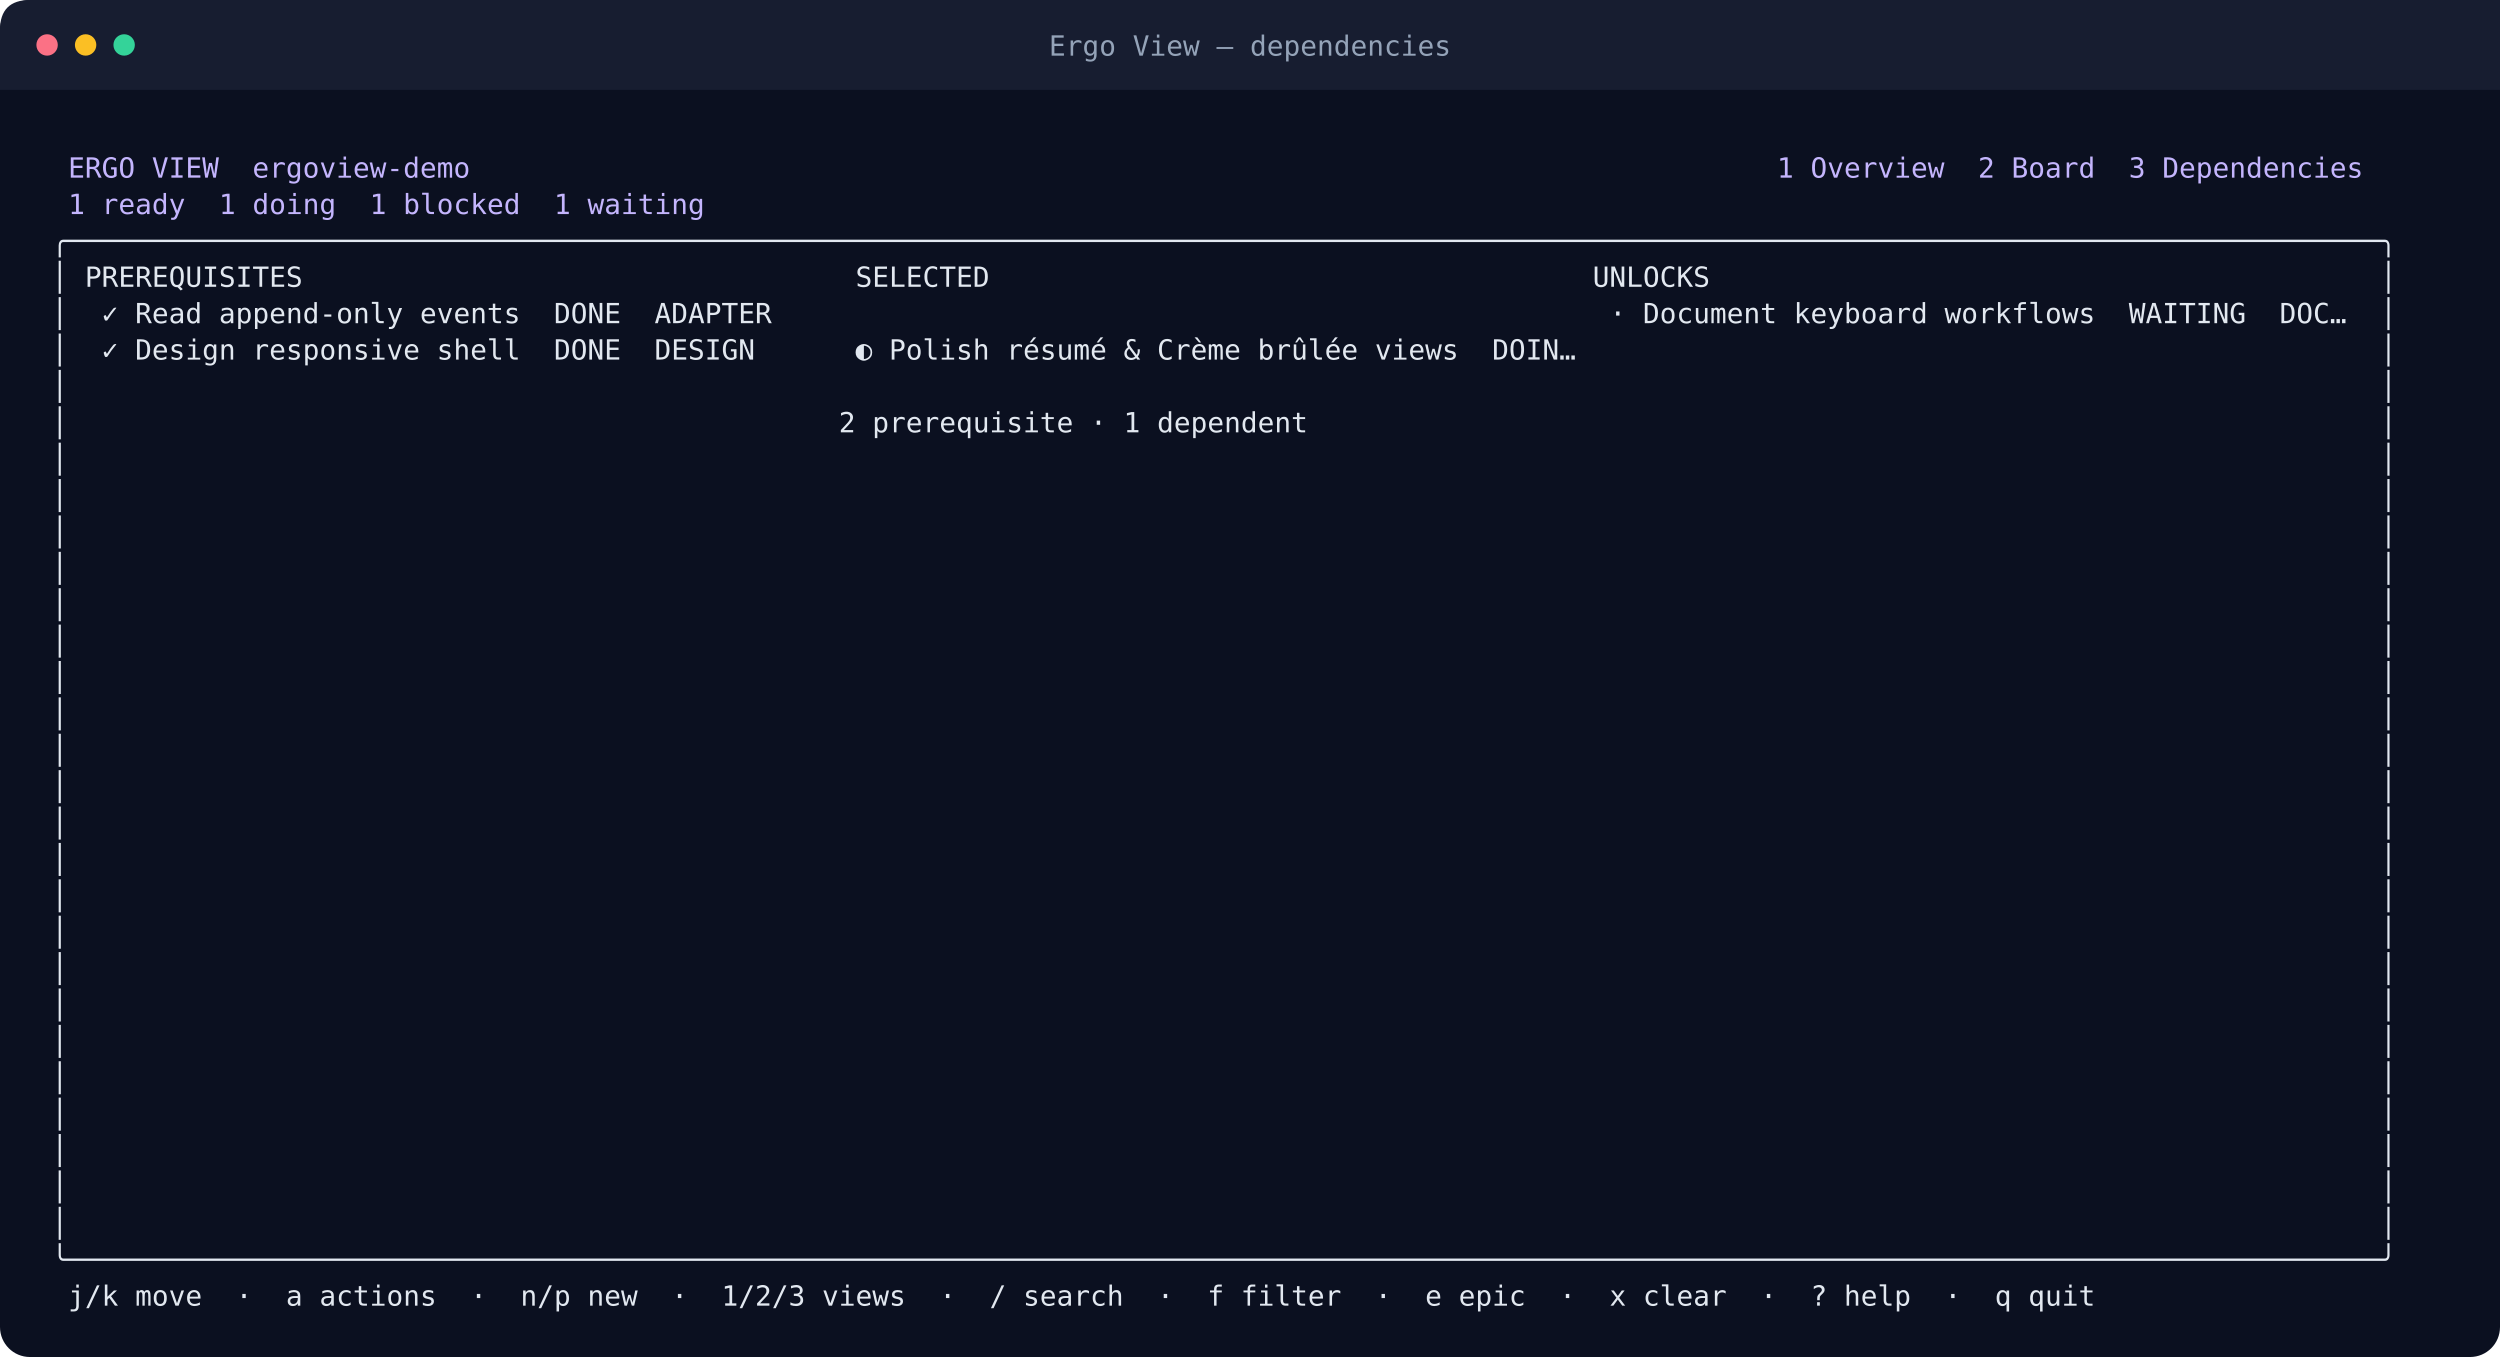
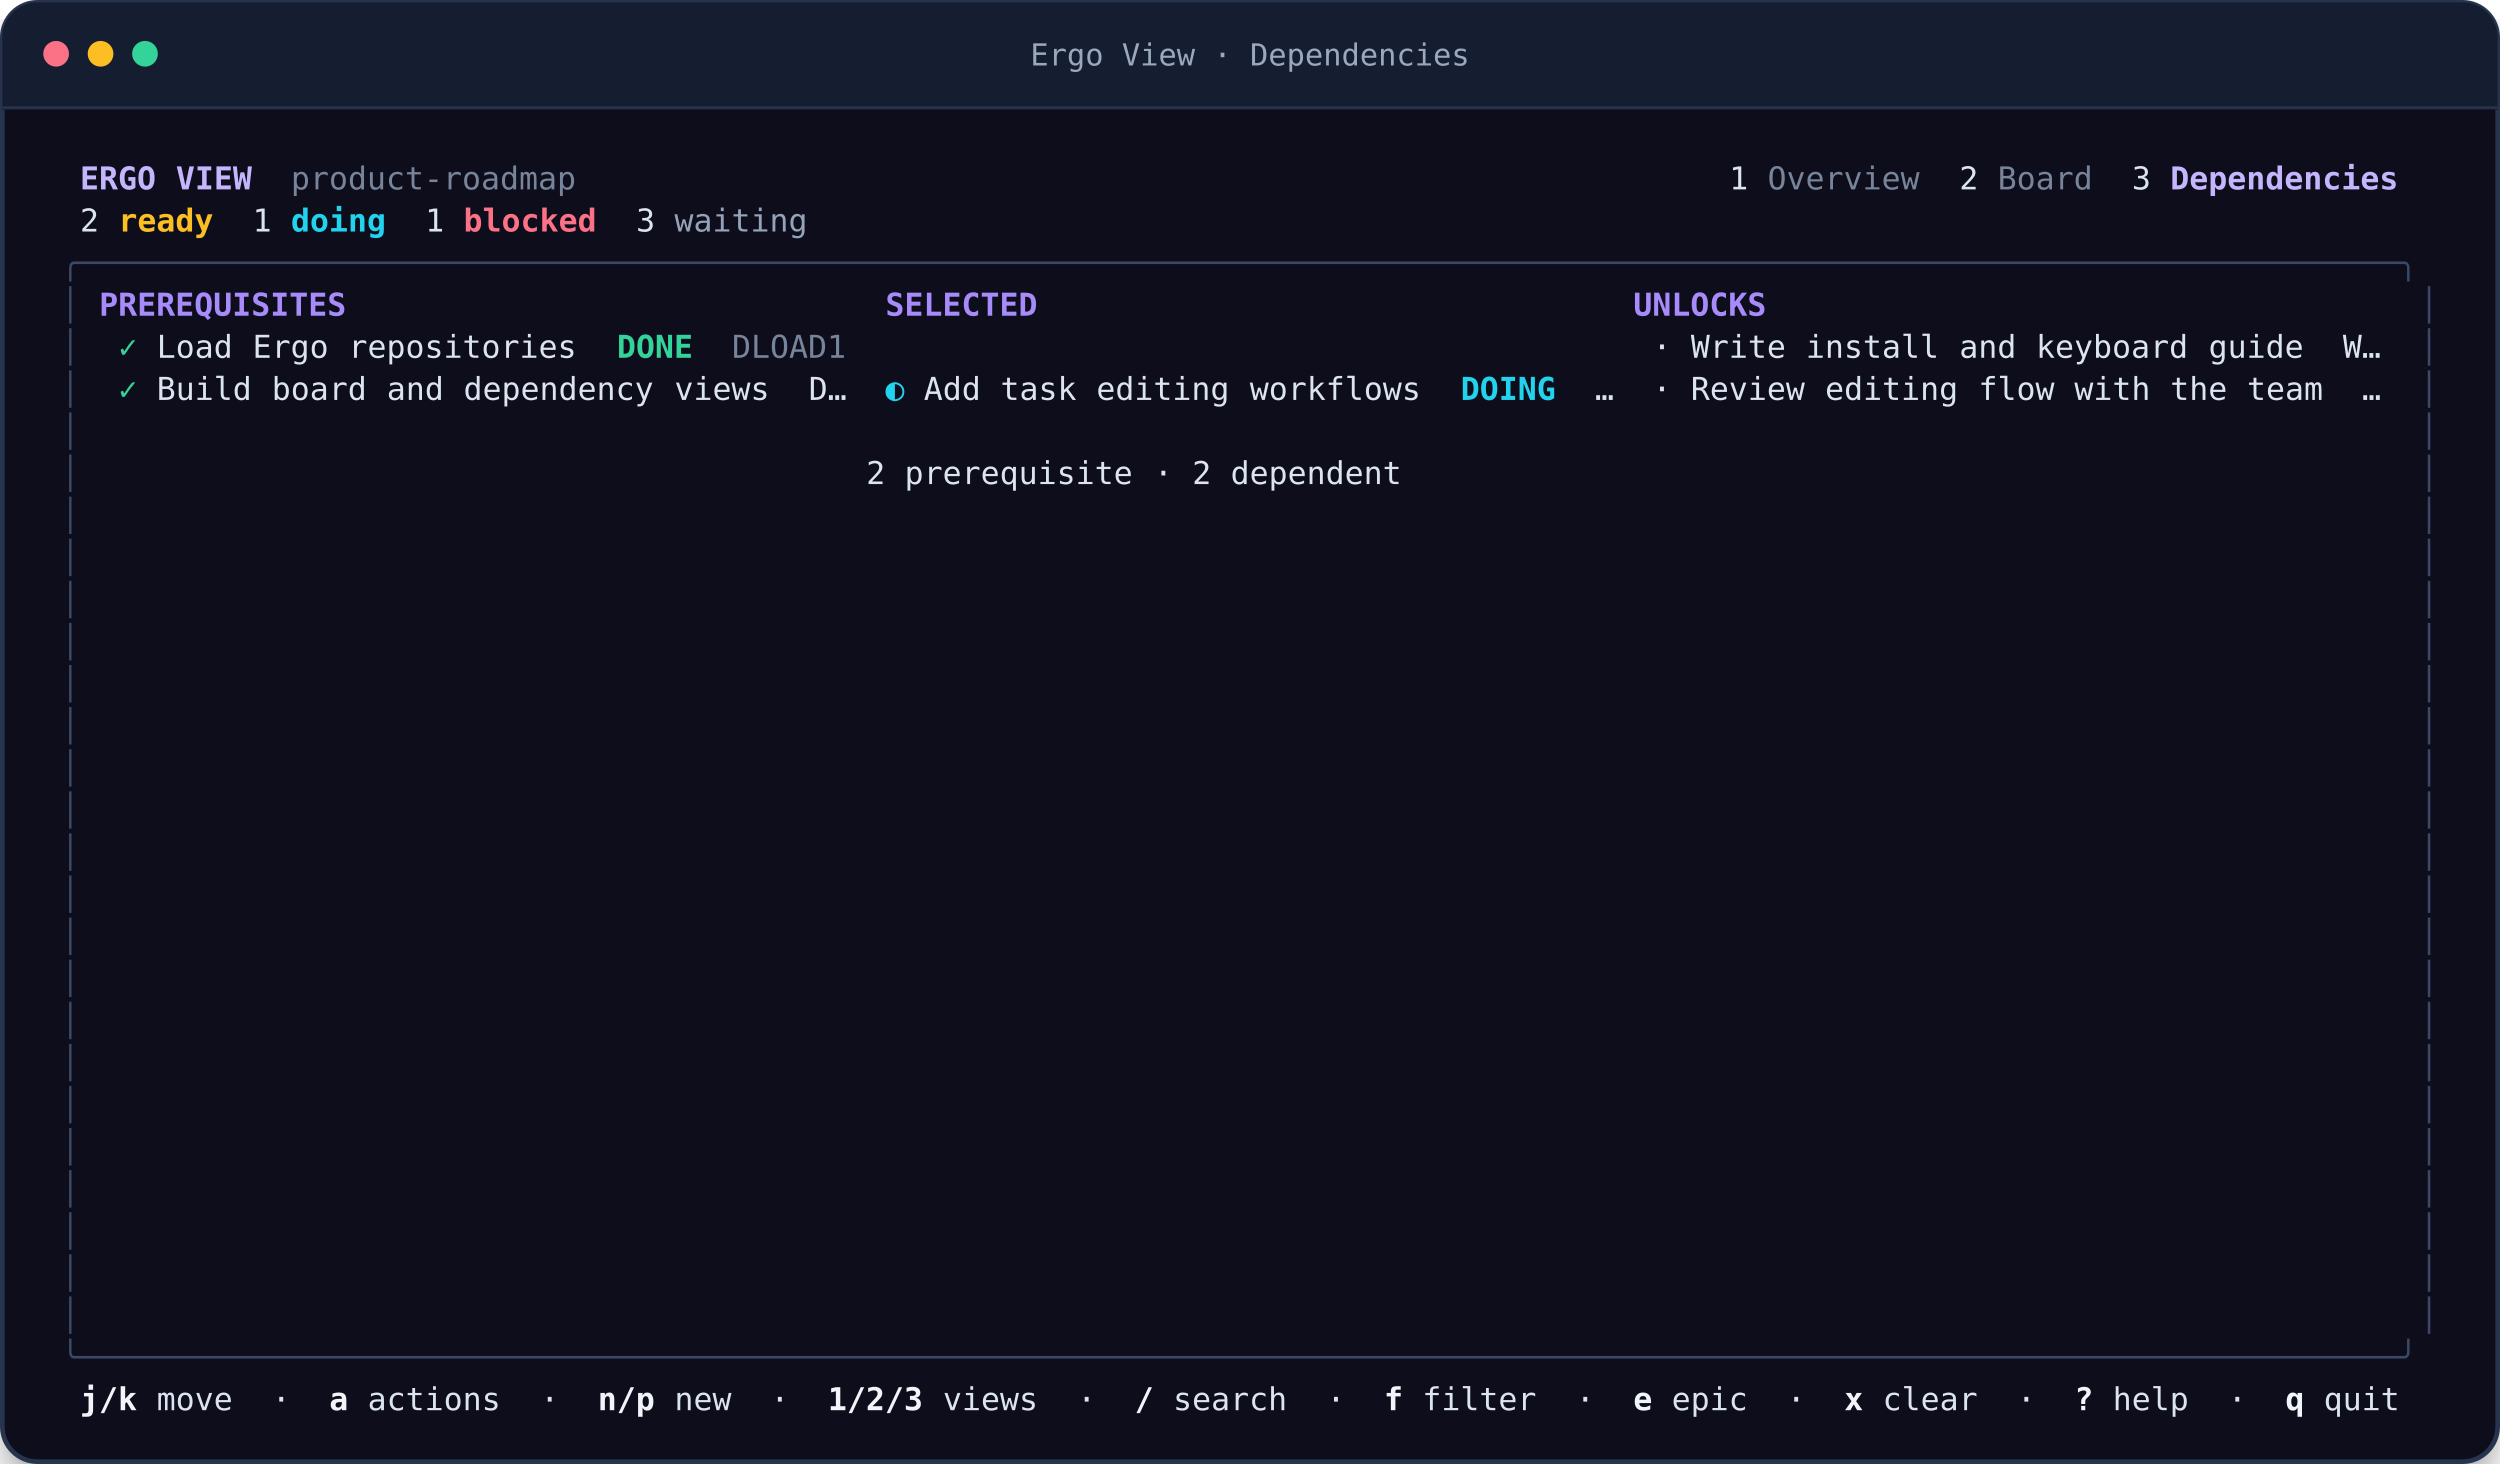
- <svg xmlns="http://www.w3.org/2000/svg" width="1168" height="634" viewBox="0 0 1168 634">
-   <rect width="100%" height="100%" rx="14" fill="#0b1020" />
-   <path d="M14 0h1154q14 0 14 14v28H0V14Q0 0 14 0" fill="#171d30" />
-   <circle cx="22" cy="21" r="5" fill="#fb7185" />
-   <circle cx="40" cy="21" r="5" fill="#fbbf24" />
-   <circle cx="58" cy="21" r="5" fill="#34d399" />
-   <text x="50%" y="26" text-anchor="middle" fill="#94a3b8" font-family="ui-monospace, SFMono-Regular, Consolas, monospace" font-size="13">Ergo View — dependencies</text>
-   <g font-family="ui-monospace, SFMono-Regular, Consolas, monospace" font-size="13" xml:space="preserve">
-     <text x="24" y="83" fill="#c4b5fd"> ERGO VIEW  ergoview-demo                                                                              1 Overview  2 Board  3 Dependencies  </text>
-     <text x="24" y="100" fill="#c4b5fd"> 1 ready  1 doing  1 blocked  1 waiting                                                                                                     </text>
-     <text x="24" y="117" fill="#e2e8f0">╭──────────────────────────────────────────────────────────────────────────────────────────────────────────────────────────────────────────╮</text>
-     <text x="24" y="134" fill="#e2e8f0">│ PREREQUISITES                                 SELECTED                                    UNLOCKS                                        │</text>
-     <text x="24" y="151" fill="#e2e8f0">│  ✓ Read append-only events  DONE  ADAPTER                                                  · Document keyboard workflows  WAITING  DOC…  │</text>
-     <text x="24" y="168" fill="#e2e8f0">│  ✓ Design responsive shell  DONE  DESIGN      ◐ Polish résumé &amp; Crème brûlée views  DOIN…                                                │</text>
-     <text x="24" y="185" fill="#e2e8f0">│                                                                                                                                          │</text>
-     <text x="24" y="202" fill="#e2e8f0">│                                              2 prerequisite · 1 dependent                                                                │</text>
-     <text x="24" y="219" fill="#e2e8f0">│                                                                                                                                          │</text>
-     <text x="24" y="236" fill="#e2e8f0">│                                                                                                                                          │</text>
-     <text x="24" y="253" fill="#e2e8f0">│                                                                                                                                          │</text>
-     <text x="24" y="270" fill="#e2e8f0">│                                                                                                                                          │</text>
-     <text x="24" y="287" fill="#e2e8f0">│                                                                                                                                          │</text>
-     <text x="24" y="304" fill="#e2e8f0">│                                                                                                                                          │</text>
-     <text x="24" y="321" fill="#e2e8f0">│                                                                                                                                          │</text>
-     <text x="24" y="338" fill="#e2e8f0">│                                                                                                                                          │</text>
-     <text x="24" y="355" fill="#e2e8f0">│                                                                                                                                          │</text>
-     <text x="24" y="372" fill="#e2e8f0">│                                                                                                                                          │</text>
-     <text x="24" y="389" fill="#e2e8f0">│                                                                                                                                          │</text>
-     <text x="24" y="406" fill="#e2e8f0">│                                                                                                                                          │</text>
-     <text x="24" y="423" fill="#e2e8f0">│                                                                                                                                          │</text>
-     <text x="24" y="440" fill="#e2e8f0">│                                                                                                                                          │</text>
-     <text x="24" y="457" fill="#e2e8f0">│                                                                                                                                          │</text>
-     <text x="24" y="474" fill="#e2e8f0">│                                                                                                                                          │</text>
-     <text x="24" y="491" fill="#e2e8f0">│                                                                                                                                          │</text>
-     <text x="24" y="508" fill="#e2e8f0">│                                                                                                                                          │</text>
-     <text x="24" y="525" fill="#e2e8f0">│                                                                                                                                          │</text>
-     <text x="24" y="542" fill="#e2e8f0">│                                                                                                                                          │</text>
-     <text x="24" y="559" fill="#e2e8f0">│                                                                                                                                          │</text>
-     <text x="24" y="576" fill="#e2e8f0">│                                                                                                                                          │</text>
-     <text x="24" y="593" fill="#e2e8f0">╰──────────────────────────────────────────────────────────────────────────────────────────────────────────────────────────────────────────╯</text>
-     <text x="24" y="610" fill="#e2e8f0"> j/k move  ·  a actions  ·  n/p new  ·  1/2/3 views  ·  / search  ·  f filter  ·  e epic  ·  x clear  ·  ? help  ·  q quit                  </text>
+ <svg xmlns="http://www.w3.org/2000/svg" width="1069" height="626" viewBox="0 0 1069 626">
+   <defs>
+     <filter id="shadow" x="-10%" y="-10%" width="120%" height="130%">
+       <feDropShadow dx="0" dy="8" stdDeviation="10" flood-color="#020617" flood-opacity=".45" />
+     </filter>
+     <clipPath id="window">
+       <rect x="1" y="1" width="1067" height="624" rx="15" />
+     </clipPath>
+   </defs>
+   <rect x="1" y="1" width="1067" height="624" rx="15" fill="#0a101c" stroke="#27344d" stroke-width="2" filter="url(#shadow)" />
+   <g clip-path="url(#window)">
+     <rect x="1" y="1" width="1067" height="46" fill="#151d30" />
+     <path d="M1 46H1068" stroke="#2a3650" />
+     <circle cx="24" cy="23" r="5.5" fill="#fb7185" />
+     <circle cx="43" cy="23" r="5.5" fill="#fbbf24" />
+     <circle cx="62" cy="23" r="5.5" fill="#34d399" />
+     <text x="50%" y="28" text-anchor="middle" fill="#9aa8bd" font-family="Menlo, SFMono-Regular, Consolas, monospace" font-size="13">Ergo View  ·  Dependencies</text>
+     <g font-family="Menlo, SFMono-Regular, Consolas, monospace" font-size="13.5" xml:space="preserve">
+       <text x="34.2" y="81.0" fill="#c4b5fd" fill-opacity="1.00" font-weight="700" textLength="32.8" lengthAdjust="spacingAndGlyphs">ERGO</text>
+       <text x="75.2" y="81.0" fill="#c4b5fd" fill-opacity="1.00" font-weight="700" textLength="32.8" lengthAdjust="spacingAndGlyphs">VIEW</text>
+       <text x="124.4" y="81.0" fill="#8492a8" fill-opacity="0.90" font-weight="400" textLength="123.0" lengthAdjust="spacingAndGlyphs">product-roadmap</text>
+       <text x="739.4" y="81.0" fill="#dbe4f0" fill-opacity="1.00" font-weight="400" textLength="8.2" lengthAdjust="spacingAndGlyphs">1</text>
+       <text x="755.8" y="81.0" fill="#8492a8" fill-opacity="0.90" font-weight="500" textLength="65.6" lengthAdjust="spacingAndGlyphs">Overview</text>
+       <text x="837.8" y="81.0" fill="#dbe4f0" fill-opacity="1.00" font-weight="400" textLength="8.2" lengthAdjust="spacingAndGlyphs">2</text>
+       <text x="854.2" y="81.0" fill="#8492a8" fill-opacity="0.90" font-weight="500" textLength="41.0" lengthAdjust="spacingAndGlyphs">Board</text>
+       <text x="911.6" y="81.0" fill="#dbe4f0" fill-opacity="1.00" font-weight="400" textLength="8.2" lengthAdjust="spacingAndGlyphs">3</text>
+       <text x="928.0" y="81.0" fill="#c4b5fd" fill-opacity="1.00" font-weight="700" textLength="98.4" lengthAdjust="spacingAndGlyphs">Dependencies</text>
+       <text x="34.2" y="99.0" fill="#dbe4f0" fill-opacity="1.00" font-weight="400" textLength="8.2" lengthAdjust="spacingAndGlyphs">2</text>
+       <text x="50.6" y="99.0" fill="#fbbf24" fill-opacity="1.00" font-weight="600" textLength="41.0" lengthAdjust="spacingAndGlyphs">ready</text>
+       <text x="108.0" y="99.0" fill="#dbe4f0" fill-opacity="1.00" font-weight="400" textLength="8.2" lengthAdjust="spacingAndGlyphs">1</text>
+       <text x="124.4" y="99.0" fill="#22d3ee" fill-opacity="1.00" font-weight="600" textLength="41.0" lengthAdjust="spacingAndGlyphs">doing</text>
+       <text x="181.8" y="99.0" fill="#dbe4f0" fill-opacity="1.00" font-weight="400" textLength="8.2" lengthAdjust="spacingAndGlyphs">1</text>
+       <text x="198.2" y="99.0" fill="#fb7185" fill-opacity="1.00" font-weight="600" textLength="57.4" lengthAdjust="spacingAndGlyphs">blocked</text>
+       <text x="272.0" y="99.0" fill="#dbe4f0" fill-opacity="1.00" font-weight="400" textLength="8.2" lengthAdjust="spacingAndGlyphs">3</text>
+       <text x="288.4" y="99.0" fill="#94a3b8" fill-opacity="1.00" font-weight="500" textLength="57.4" lengthAdjust="spacingAndGlyphs">waiting</text>
+       <text x="26.0" y="117.0" fill="#3b4964" fill-opacity="1.00" font-weight="400" textLength="1016.8" lengthAdjust="spacingAndGlyphs">╭──────────────────────────────────────────────────────────────────────────────────────────────────────────────────────────╮</text>
+       <text x="26.0" y="135.0" fill="#3b4964" fill-opacity="1.00" font-weight="400" textLength="8.2" lengthAdjust="spacingAndGlyphs">│</text>
+       <text x="42.4" y="135.0" fill="#a78bfa" fill-opacity="1.00" font-weight="700" textLength="106.6" lengthAdjust="spacingAndGlyphs">PREREQUISITES</text>
+       <text x="378.6" y="135.0" fill="#a78bfa" fill-opacity="1.00" font-weight="700" textLength="65.6" lengthAdjust="spacingAndGlyphs">SELECTED</text>
+       <text x="698.4" y="135.0" fill="#a78bfa" fill-opacity="1.00" font-weight="700" textLength="57.4" lengthAdjust="spacingAndGlyphs">UNLOCKS</text>
+       <text x="1034.6" y="135.0" fill="#3b4964" fill-opacity="1.00" font-weight="400" textLength="8.2" lengthAdjust="spacingAndGlyphs">│</text>
+       <text x="26.0" y="153.0" fill="#3b4964" fill-opacity="1.00" font-weight="400" textLength="8.2" lengthAdjust="spacingAndGlyphs">│</text>
+       <text x="50.6" y="153.0" fill="#34d399" fill-opacity="1.00" font-weight="700" textLength="8.2" lengthAdjust="spacingAndGlyphs">✓</text>
+       <text x="67.0" y="153.0" fill="#dbe4f0" fill-opacity="1.00" font-weight="400" textLength="32.8" lengthAdjust="spacingAndGlyphs">Load</text>
+       <text x="108.0" y="153.0" fill="#dbe4f0" fill-opacity="1.00" font-weight="400" textLength="32.8" lengthAdjust="spacingAndGlyphs">Ergo</text>
+       <text x="149.0" y="153.0" fill="#dbe4f0" fill-opacity="1.00" font-weight="400" textLength="98.4" lengthAdjust="spacingAndGlyphs">repositories</text>
+       <text x="263.8" y="153.0" fill="#34d399" fill-opacity="1.00" font-weight="600" textLength="32.8" lengthAdjust="spacingAndGlyphs">DONE</text>
+       <text x="313.0" y="153.0" fill="#8492a8" fill-opacity="0.90" font-weight="400" textLength="49.2" lengthAdjust="spacingAndGlyphs">DLOAD1</text>
+       <text x="706.6" y="153.0" fill="#dbe4f0" fill-opacity="1.00" font-weight="400" textLength="8.2" lengthAdjust="spacingAndGlyphs">·</text>
+       <text x="723.0" y="153.0" fill="#dbe4f0" fill-opacity="1.00" font-weight="400" textLength="41.0" lengthAdjust="spacingAndGlyphs">Write</text>
+       <text x="772.2" y="153.0" fill="#dbe4f0" fill-opacity="1.00" font-weight="400" textLength="57.4" lengthAdjust="spacingAndGlyphs">install</text>
+       <text x="837.8" y="153.0" fill="#dbe4f0" fill-opacity="1.00" font-weight="400" textLength="24.6" lengthAdjust="spacingAndGlyphs">and</text>
+       <text x="870.6" y="153.0" fill="#dbe4f0" fill-opacity="1.00" font-weight="400" textLength="65.6" lengthAdjust="spacingAndGlyphs">keyboard</text>
+       <text x="944.4" y="153.0" fill="#dbe4f0" fill-opacity="1.00" font-weight="400" textLength="41.0" lengthAdjust="spacingAndGlyphs">guide</text>
+       <text x="1001.8" y="153.0" fill="#dbe4f0" fill-opacity="1.00" font-weight="400" textLength="16.4" lengthAdjust="spacingAndGlyphs">W…</text>
+       <text x="1034.6" y="153.0" fill="#3b4964" fill-opacity="1.00" font-weight="400" textLength="8.2" lengthAdjust="spacingAndGlyphs">│</text>
+       <text x="26.0" y="171.0" fill="#3b4964" fill-opacity="1.00" font-weight="400" textLength="8.2" lengthAdjust="spacingAndGlyphs">│</text>
+       <text x="50.6" y="171.0" fill="#34d399" fill-opacity="1.00" font-weight="700" textLength="8.2" lengthAdjust="spacingAndGlyphs">✓</text>
+       <text x="67.0" y="171.0" fill="#dbe4f0" fill-opacity="1.00" font-weight="400" textLength="41.0" lengthAdjust="spacingAndGlyphs">Build</text>
+       <text x="116.2" y="171.0" fill="#dbe4f0" fill-opacity="1.00" font-weight="400" textLength="41.0" lengthAdjust="spacingAndGlyphs">board</text>
+       <text x="165.4" y="171.0" fill="#dbe4f0" fill-opacity="1.00" font-weight="400" textLength="24.6" lengthAdjust="spacingAndGlyphs">and</text>
+       <text x="198.2" y="171.0" fill="#dbe4f0" fill-opacity="1.00" font-weight="400" textLength="82.0" lengthAdjust="spacingAndGlyphs">dependency</text>
+       <text x="288.4" y="171.0" fill="#dbe4f0" fill-opacity="1.00" font-weight="400" textLength="41.0" lengthAdjust="spacingAndGlyphs">views</text>
+       <text x="345.8" y="171.0" fill="#dbe4f0" fill-opacity="1.00" font-weight="400" textLength="16.4" lengthAdjust="spacingAndGlyphs">D…</text>
+       <text x="378.6" y="171.0" fill="#22d3ee" fill-opacity="1.00" font-weight="700" textLength="8.2" lengthAdjust="spacingAndGlyphs">◐</text>
+       <text x="395.0" y="171.0" fill="#dbe4f0" fill-opacity="1.00" font-weight="400" textLength="24.6" lengthAdjust="spacingAndGlyphs">Add</text>
+       <text x="427.8" y="171.0" fill="#dbe4f0" fill-opacity="1.00" font-weight="400" textLength="32.8" lengthAdjust="spacingAndGlyphs">task</text>
+       <text x="468.8" y="171.0" fill="#dbe4f0" fill-opacity="1.00" font-weight="400" textLength="57.4" lengthAdjust="spacingAndGlyphs">editing</text>
+       <text x="534.4" y="171.0" fill="#dbe4f0" fill-opacity="1.00" font-weight="400" textLength="73.8" lengthAdjust="spacingAndGlyphs">workflows</text>
+       <text x="624.6" y="171.0" fill="#22d3ee" fill-opacity="1.00" font-weight="700" textLength="41.0" lengthAdjust="spacingAndGlyphs">DOING</text>
+       <text x="682.0" y="171.0" fill="#dbe4f0" fill-opacity="1.00" font-weight="400" textLength="8.2" lengthAdjust="spacingAndGlyphs">…</text>
+       <text x="706.6" y="171.0" fill="#dbe4f0" fill-opacity="1.00" font-weight="400" textLength="8.2" lengthAdjust="spacingAndGlyphs">·</text>
+       <text x="723.0" y="171.0" fill="#dbe4f0" fill-opacity="1.00" font-weight="400" textLength="49.2" lengthAdjust="spacingAndGlyphs">Review</text>
+       <text x="780.4" y="171.0" fill="#dbe4f0" fill-opacity="1.00" font-weight="400" textLength="57.4" lengthAdjust="spacingAndGlyphs">editing</text>
+       <text x="846.0" y="171.0" fill="#dbe4f0" fill-opacity="1.00" font-weight="400" textLength="32.8" lengthAdjust="spacingAndGlyphs">flow</text>
+       <text x="887.0" y="171.0" fill="#dbe4f0" fill-opacity="1.00" font-weight="400" textLength="32.8" lengthAdjust="spacingAndGlyphs">with</text>
+       <text x="928.0" y="171.0" fill="#dbe4f0" fill-opacity="1.00" font-weight="400" textLength="24.6" lengthAdjust="spacingAndGlyphs">the</text>
+       <text x="960.8" y="171.0" fill="#dbe4f0" fill-opacity="1.00" font-weight="400" textLength="32.8" lengthAdjust="spacingAndGlyphs">team</text>
+       <text x="1010.0" y="171.0" fill="#dbe4f0" fill-opacity="1.00" font-weight="400" textLength="8.2" lengthAdjust="spacingAndGlyphs">…</text>
+       <text x="1034.6" y="171.0" fill="#3b4964" fill-opacity="1.00" font-weight="400" textLength="8.2" lengthAdjust="spacingAndGlyphs">│</text>
+       <text x="26.0" y="189.0" fill="#3b4964" fill-opacity="1.00" font-weight="400" textLength="8.2" lengthAdjust="spacingAndGlyphs">│</text>
+       <text x="1034.6" y="189.0" fill="#3b4964" fill-opacity="1.00" font-weight="400" textLength="8.2" lengthAdjust="spacingAndGlyphs">│</text>
+       <text x="26.0" y="207.0" fill="#3b4964" fill-opacity="1.00" font-weight="400" textLength="8.2" lengthAdjust="spacingAndGlyphs">│</text>
+       <text x="370.4" y="207.0" fill="#dbe4f0" fill-opacity="1.00" font-weight="400" textLength="8.2" lengthAdjust="spacingAndGlyphs">2</text>
+       <text x="386.8" y="207.0" fill="#dbe4f0" fill-opacity="1.00" font-weight="400" textLength="98.4" lengthAdjust="spacingAndGlyphs">prerequisite</text>
+       <text x="493.4" y="207.0" fill="#dbe4f0" fill-opacity="1.00" font-weight="400" textLength="8.2" lengthAdjust="spacingAndGlyphs">·</text>
+       <text x="509.8" y="207.0" fill="#dbe4f0" fill-opacity="1.00" font-weight="400" textLength="8.2" lengthAdjust="spacingAndGlyphs">2</text>
+       <text x="526.2" y="207.0" fill="#dbe4f0" fill-opacity="1.00" font-weight="400" textLength="73.8" lengthAdjust="spacingAndGlyphs">dependent</text>
+       <text x="1034.6" y="207.0" fill="#3b4964" fill-opacity="1.00" font-weight="400" textLength="8.2" lengthAdjust="spacingAndGlyphs">│</text>
+       <text x="26.0" y="225.0" fill="#3b4964" fill-opacity="1.00" font-weight="400" textLength="8.2" lengthAdjust="spacingAndGlyphs">│</text>
+       <text x="1034.6" y="225.0" fill="#3b4964" fill-opacity="1.00" font-weight="400" textLength="8.2" lengthAdjust="spacingAndGlyphs">│</text>
+       <text x="26.0" y="243.0" fill="#3b4964" fill-opacity="1.00" font-weight="400" textLength="8.2" lengthAdjust="spacingAndGlyphs">│</text>
+       <text x="1034.6" y="243.0" fill="#3b4964" fill-opacity="1.00" font-weight="400" textLength="8.2" lengthAdjust="spacingAndGlyphs">│</text>
+       <text x="26.0" y="261.0" fill="#3b4964" fill-opacity="1.00" font-weight="400" textLength="8.2" lengthAdjust="spacingAndGlyphs">│</text>
+       <text x="1034.6" y="261.0" fill="#3b4964" fill-opacity="1.00" font-weight="400" textLength="8.2" lengthAdjust="spacingAndGlyphs">│</text>
+       <text x="26.0" y="279.0" fill="#3b4964" fill-opacity="1.00" font-weight="400" textLength="8.2" lengthAdjust="spacingAndGlyphs">│</text>
+       <text x="1034.6" y="279.0" fill="#3b4964" fill-opacity="1.00" font-weight="400" textLength="8.2" lengthAdjust="spacingAndGlyphs">│</text>
+       <text x="26.0" y="297.0" fill="#3b4964" fill-opacity="1.00" font-weight="400" textLength="8.2" lengthAdjust="spacingAndGlyphs">│</text>
+       <text x="1034.6" y="297.0" fill="#3b4964" fill-opacity="1.00" font-weight="400" textLength="8.2" lengthAdjust="spacingAndGlyphs">│</text>
+       <text x="26.0" y="315.0" fill="#3b4964" fill-opacity="1.00" font-weight="400" textLength="8.2" lengthAdjust="spacingAndGlyphs">│</text>
+       <text x="1034.6" y="315.0" fill="#3b4964" fill-opacity="1.00" font-weight="400" textLength="8.2" lengthAdjust="spacingAndGlyphs">│</text>
+       <text x="26.0" y="333.0" fill="#3b4964" fill-opacity="1.00" font-weight="400" textLength="8.2" lengthAdjust="spacingAndGlyphs">│</text>
+       <text x="1034.6" y="333.0" fill="#3b4964" fill-opacity="1.00" font-weight="400" textLength="8.2" lengthAdjust="spacingAndGlyphs">│</text>
+       <text x="26.0" y="351.0" fill="#3b4964" fill-opacity="1.00" font-weight="400" textLength="8.2" lengthAdjust="spacingAndGlyphs">│</text>
+       <text x="1034.6" y="351.0" fill="#3b4964" fill-opacity="1.00" font-weight="400" textLength="8.2" lengthAdjust="spacingAndGlyphs">│</text>
+       <text x="26.0" y="369.0" fill="#3b4964" fill-opacity="1.00" font-weight="400" textLength="8.2" lengthAdjust="spacingAndGlyphs">│</text>
+       <text x="1034.6" y="369.0" fill="#3b4964" fill-opacity="1.00" font-weight="400" textLength="8.2" lengthAdjust="spacingAndGlyphs">│</text>
+       <text x="26.0" y="387.0" fill="#3b4964" fill-opacity="1.00" font-weight="400" textLength="8.2" lengthAdjust="spacingAndGlyphs">│</text>
+       <text x="1034.6" y="387.0" fill="#3b4964" fill-opacity="1.00" font-weight="400" textLength="8.2" lengthAdjust="spacingAndGlyphs">│</text>
+       <text x="26.0" y="405.0" fill="#3b4964" fill-opacity="1.00" font-weight="400" textLength="8.2" lengthAdjust="spacingAndGlyphs">│</text>
+       <text x="1034.6" y="405.0" fill="#3b4964" fill-opacity="1.00" font-weight="400" textLength="8.2" lengthAdjust="spacingAndGlyphs">│</text>
+       <text x="26.0" y="423.0" fill="#3b4964" fill-opacity="1.00" font-weight="400" textLength="8.2" lengthAdjust="spacingAndGlyphs">│</text>
+       <text x="1034.6" y="423.0" fill="#3b4964" fill-opacity="1.00" font-weight="400" textLength="8.2" lengthAdjust="spacingAndGlyphs">│</text>
+       <text x="26.0" y="441.0" fill="#3b4964" fill-opacity="1.00" font-weight="400" textLength="8.2" lengthAdjust="spacingAndGlyphs">│</text>
+       <text x="1034.6" y="441.0" fill="#3b4964" fill-opacity="1.00" font-weight="400" textLength="8.2" lengthAdjust="spacingAndGlyphs">│</text>
+       <text x="26.0" y="459.0" fill="#3b4964" fill-opacity="1.00" font-weight="400" textLength="8.2" lengthAdjust="spacingAndGlyphs">│</text>
+       <text x="1034.6" y="459.0" fill="#3b4964" fill-opacity="1.00" font-weight="400" textLength="8.2" lengthAdjust="spacingAndGlyphs">│</text>
+       <text x="26.0" y="477.0" fill="#3b4964" fill-opacity="1.00" font-weight="400" textLength="8.2" lengthAdjust="spacingAndGlyphs">│</text>
+       <text x="1034.6" y="477.0" fill="#3b4964" fill-opacity="1.00" font-weight="400" textLength="8.2" lengthAdjust="spacingAndGlyphs">│</text>
+       <text x="26.0" y="495.0" fill="#3b4964" fill-opacity="1.00" font-weight="400" textLength="8.2" lengthAdjust="spacingAndGlyphs">│</text>
+       <text x="1034.6" y="495.0" fill="#3b4964" fill-opacity="1.00" font-weight="400" textLength="8.2" lengthAdjust="spacingAndGlyphs">│</text>
+       <text x="26.0" y="513.0" fill="#3b4964" fill-opacity="1.00" font-weight="400" textLength="8.2" lengthAdjust="spacingAndGlyphs">│</text>
+       <text x="1034.6" y="513.0" fill="#3b4964" fill-opacity="1.00" font-weight="400" textLength="8.2" lengthAdjust="spacingAndGlyphs">│</text>
+       <text x="26.0" y="531.0" fill="#3b4964" fill-opacity="1.00" font-weight="400" textLength="8.2" lengthAdjust="spacingAndGlyphs">│</text>
+       <text x="1034.6" y="531.0" fill="#3b4964" fill-opacity="1.00" font-weight="400" textLength="8.2" lengthAdjust="spacingAndGlyphs">│</text>
+       <text x="26.0" y="549.0" fill="#3b4964" fill-opacity="1.00" font-weight="400" textLength="8.2" lengthAdjust="spacingAndGlyphs">│</text>
+       <text x="1034.6" y="549.0" fill="#3b4964" fill-opacity="1.00" font-weight="400" textLength="8.2" lengthAdjust="spacingAndGlyphs">│</text>
+       <text x="26.0" y="567.0" fill="#3b4964" fill-opacity="1.00" font-weight="400" textLength="8.2" lengthAdjust="spacingAndGlyphs">│</text>
+       <text x="1034.6" y="567.0" fill="#3b4964" fill-opacity="1.00" font-weight="400" textLength="8.2" lengthAdjust="spacingAndGlyphs">│</text>
+       <text x="26.0" y="585.0" fill="#3b4964" fill-opacity="1.00" font-weight="400" textLength="1016.8" lengthAdjust="spacingAndGlyphs">╰──────────────────────────────────────────────────────────────────────────────────────────────────────────────────────────╯</text>
+       <text x="34.2" y="603.0" fill="#f1f5f9" fill-opacity="1.00" font-weight="600" textLength="24.6" lengthAdjust="spacingAndGlyphs">j/k</text>
+       <text x="67.0" y="603.0" fill="#dbe4f0" fill-opacity="1.00" font-weight="400" textLength="32.8" lengthAdjust="spacingAndGlyphs">move</text>
+       <text x="116.2" y="603.0" fill="#dbe4f0" fill-opacity="1.00" font-weight="400" textLength="8.2" lengthAdjust="spacingAndGlyphs">·</text>
+       <text x="140.8" y="603.0" fill="#f1f5f9" fill-opacity="1.00" font-weight="600" textLength="8.2" lengthAdjust="spacingAndGlyphs">a</text>
+       <text x="157.2" y="603.0" fill="#dbe4f0" fill-opacity="1.00" font-weight="400" textLength="57.4" lengthAdjust="spacingAndGlyphs">actions</text>
+       <text x="231.0" y="603.0" fill="#dbe4f0" fill-opacity="1.00" font-weight="400" textLength="8.2" lengthAdjust="spacingAndGlyphs">·</text>
+       <text x="255.6" y="603.0" fill="#f1f5f9" fill-opacity="1.00" font-weight="600" textLength="24.6" lengthAdjust="spacingAndGlyphs">n/p</text>
+       <text x="288.4" y="603.0" fill="#dbe4f0" fill-opacity="1.00" font-weight="400" textLength="24.6" lengthAdjust="spacingAndGlyphs">new</text>
+       <text x="329.4" y="603.0" fill="#dbe4f0" fill-opacity="1.00" font-weight="400" textLength="8.2" lengthAdjust="spacingAndGlyphs">·</text>
+       <text x="354.0" y="603.0" fill="#f1f5f9" fill-opacity="1.00" font-weight="600" textLength="41.0" lengthAdjust="spacingAndGlyphs">1/2/3</text>
+       <text x="403.2" y="603.0" fill="#dbe4f0" fill-opacity="1.00" font-weight="400" textLength="41.0" lengthAdjust="spacingAndGlyphs">views</text>
+       <text x="460.6" y="603.0" fill="#dbe4f0" fill-opacity="1.00" font-weight="400" textLength="8.2" lengthAdjust="spacingAndGlyphs">·</text>
+       <text x="485.2" y="603.0" fill="#f1f5f9" fill-opacity="1.00" font-weight="600" textLength="8.2" lengthAdjust="spacingAndGlyphs">/</text>
+       <text x="501.6" y="603.0" fill="#dbe4f0" fill-opacity="1.00" font-weight="400" textLength="49.2" lengthAdjust="spacingAndGlyphs">search</text>
+       <text x="567.2" y="603.0" fill="#dbe4f0" fill-opacity="1.00" font-weight="400" textLength="8.2" lengthAdjust="spacingAndGlyphs">·</text>
+       <text x="591.8" y="603.0" fill="#f1f5f9" fill-opacity="1.00" font-weight="600" textLength="8.2" lengthAdjust="spacingAndGlyphs">f</text>
+       <text x="608.2" y="603.0" fill="#dbe4f0" fill-opacity="1.00" font-weight="400" textLength="49.2" lengthAdjust="spacingAndGlyphs">filter</text>
+       <text x="673.8" y="603.0" fill="#dbe4f0" fill-opacity="1.00" font-weight="400" textLength="8.2" lengthAdjust="spacingAndGlyphs">·</text>
+       <text x="698.4" y="603.0" fill="#f1f5f9" fill-opacity="1.00" font-weight="600" textLength="8.2" lengthAdjust="spacingAndGlyphs">e</text>
+       <text x="714.8" y="603.0" fill="#dbe4f0" fill-opacity="1.00" font-weight="400" textLength="32.8" lengthAdjust="spacingAndGlyphs">epic</text>
+       <text x="764.0" y="603.0" fill="#dbe4f0" fill-opacity="1.00" font-weight="400" textLength="8.2" lengthAdjust="spacingAndGlyphs">·</text>
+       <text x="788.6" y="603.0" fill="#f1f5f9" fill-opacity="1.00" font-weight="600" textLength="8.2" lengthAdjust="spacingAndGlyphs">x</text>
+       <text x="805.0" y="603.0" fill="#dbe4f0" fill-opacity="1.00" font-weight="400" textLength="41.0" lengthAdjust="spacingAndGlyphs">clear</text>
+       <text x="862.4" y="603.0" fill="#dbe4f0" fill-opacity="1.00" font-weight="400" textLength="8.2" lengthAdjust="spacingAndGlyphs">·</text>
+       <text x="887.0" y="603.0" fill="#f1f5f9" fill-opacity="1.00" font-weight="600" textLength="8.2" lengthAdjust="spacingAndGlyphs">?</text>
+       <text x="903.4" y="603.0" fill="#dbe4f0" fill-opacity="1.00" font-weight="400" textLength="32.8" lengthAdjust="spacingAndGlyphs">help</text>
+       <text x="952.6" y="603.0" fill="#dbe4f0" fill-opacity="1.00" font-weight="400" textLength="8.2" lengthAdjust="spacingAndGlyphs">·</text>
+       <text x="977.2" y="603.0" fill="#f1f5f9" fill-opacity="1.00" font-weight="600" textLength="8.2" lengthAdjust="spacingAndGlyphs">q</text>
+       <text x="993.6" y="603.0" fill="#dbe4f0" fill-opacity="1.00" font-weight="400" textLength="32.8" lengthAdjust="spacingAndGlyphs">quit</text>
+     </g>
  </g>
</svg>
